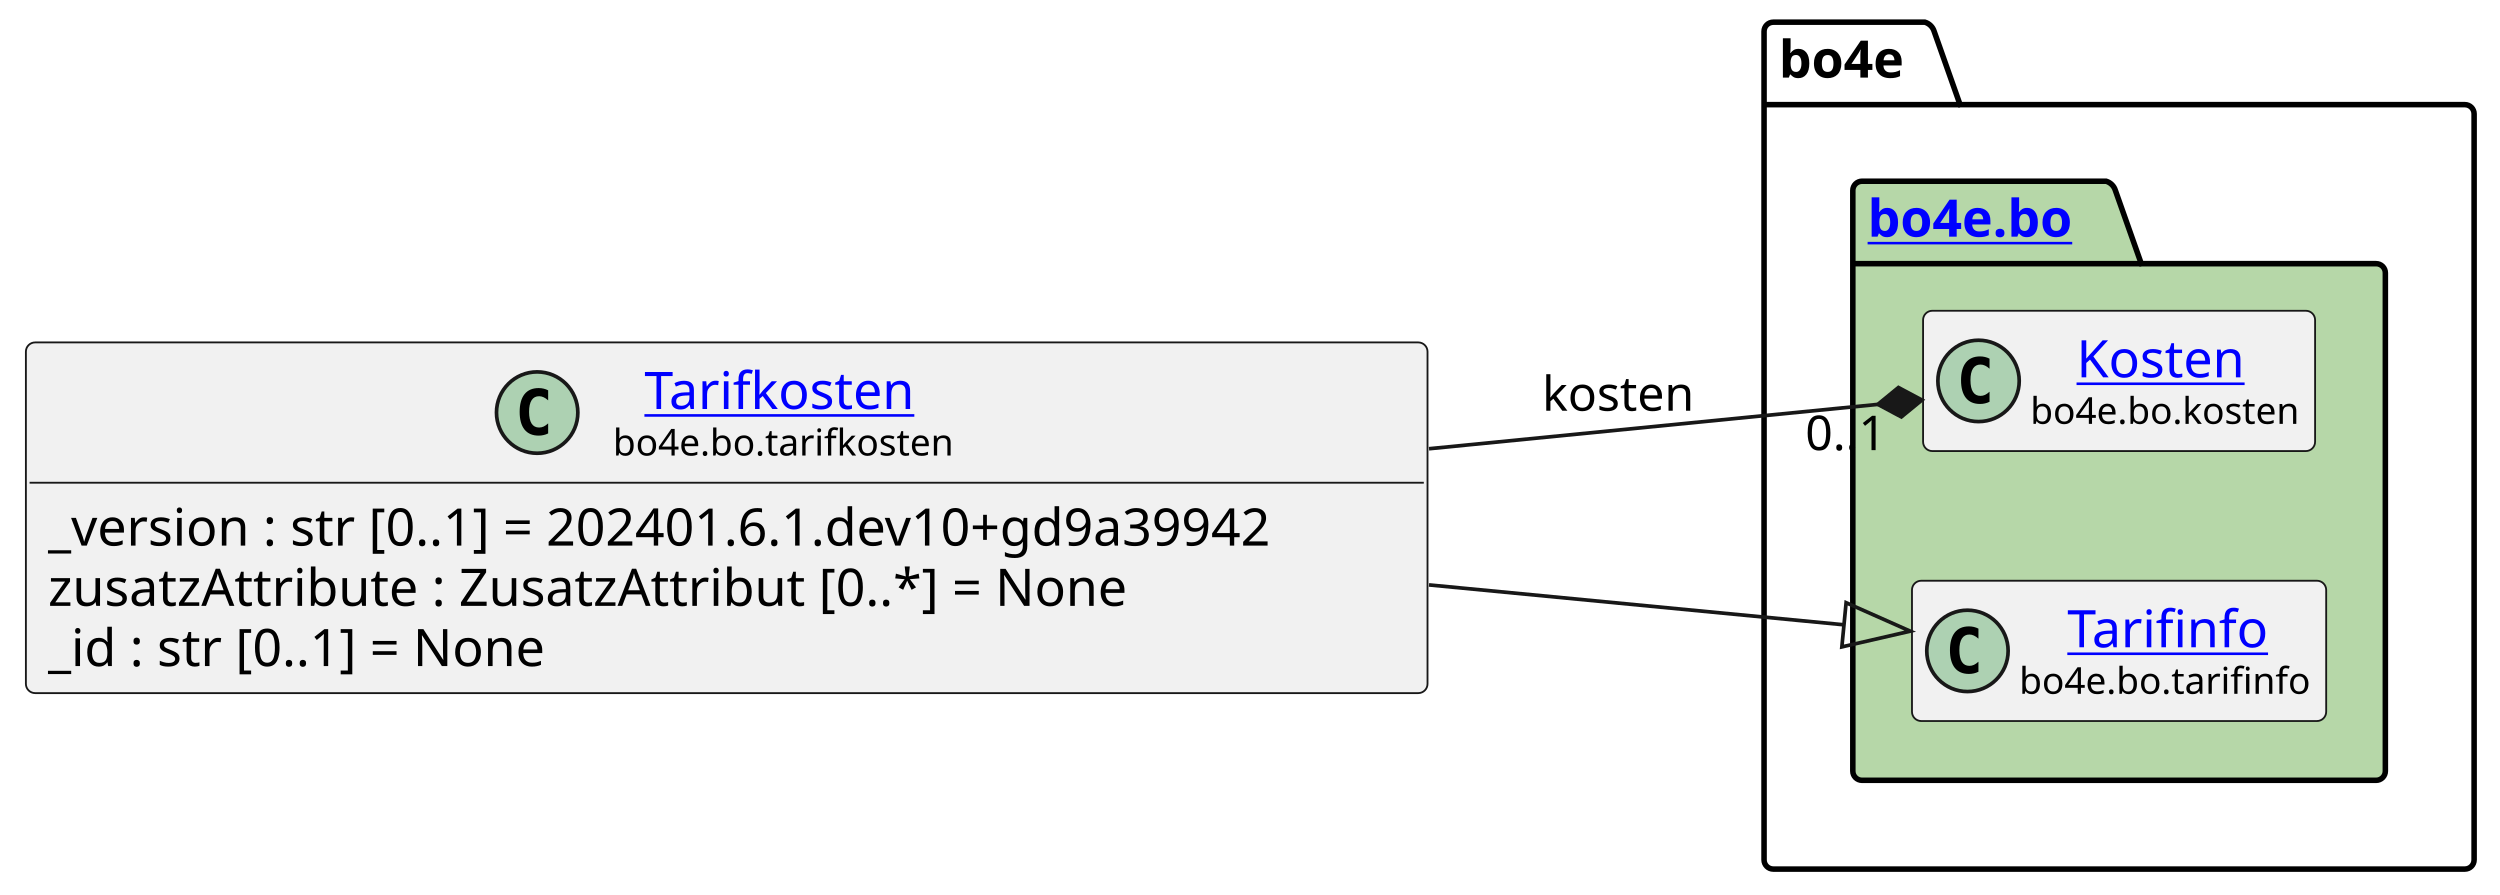
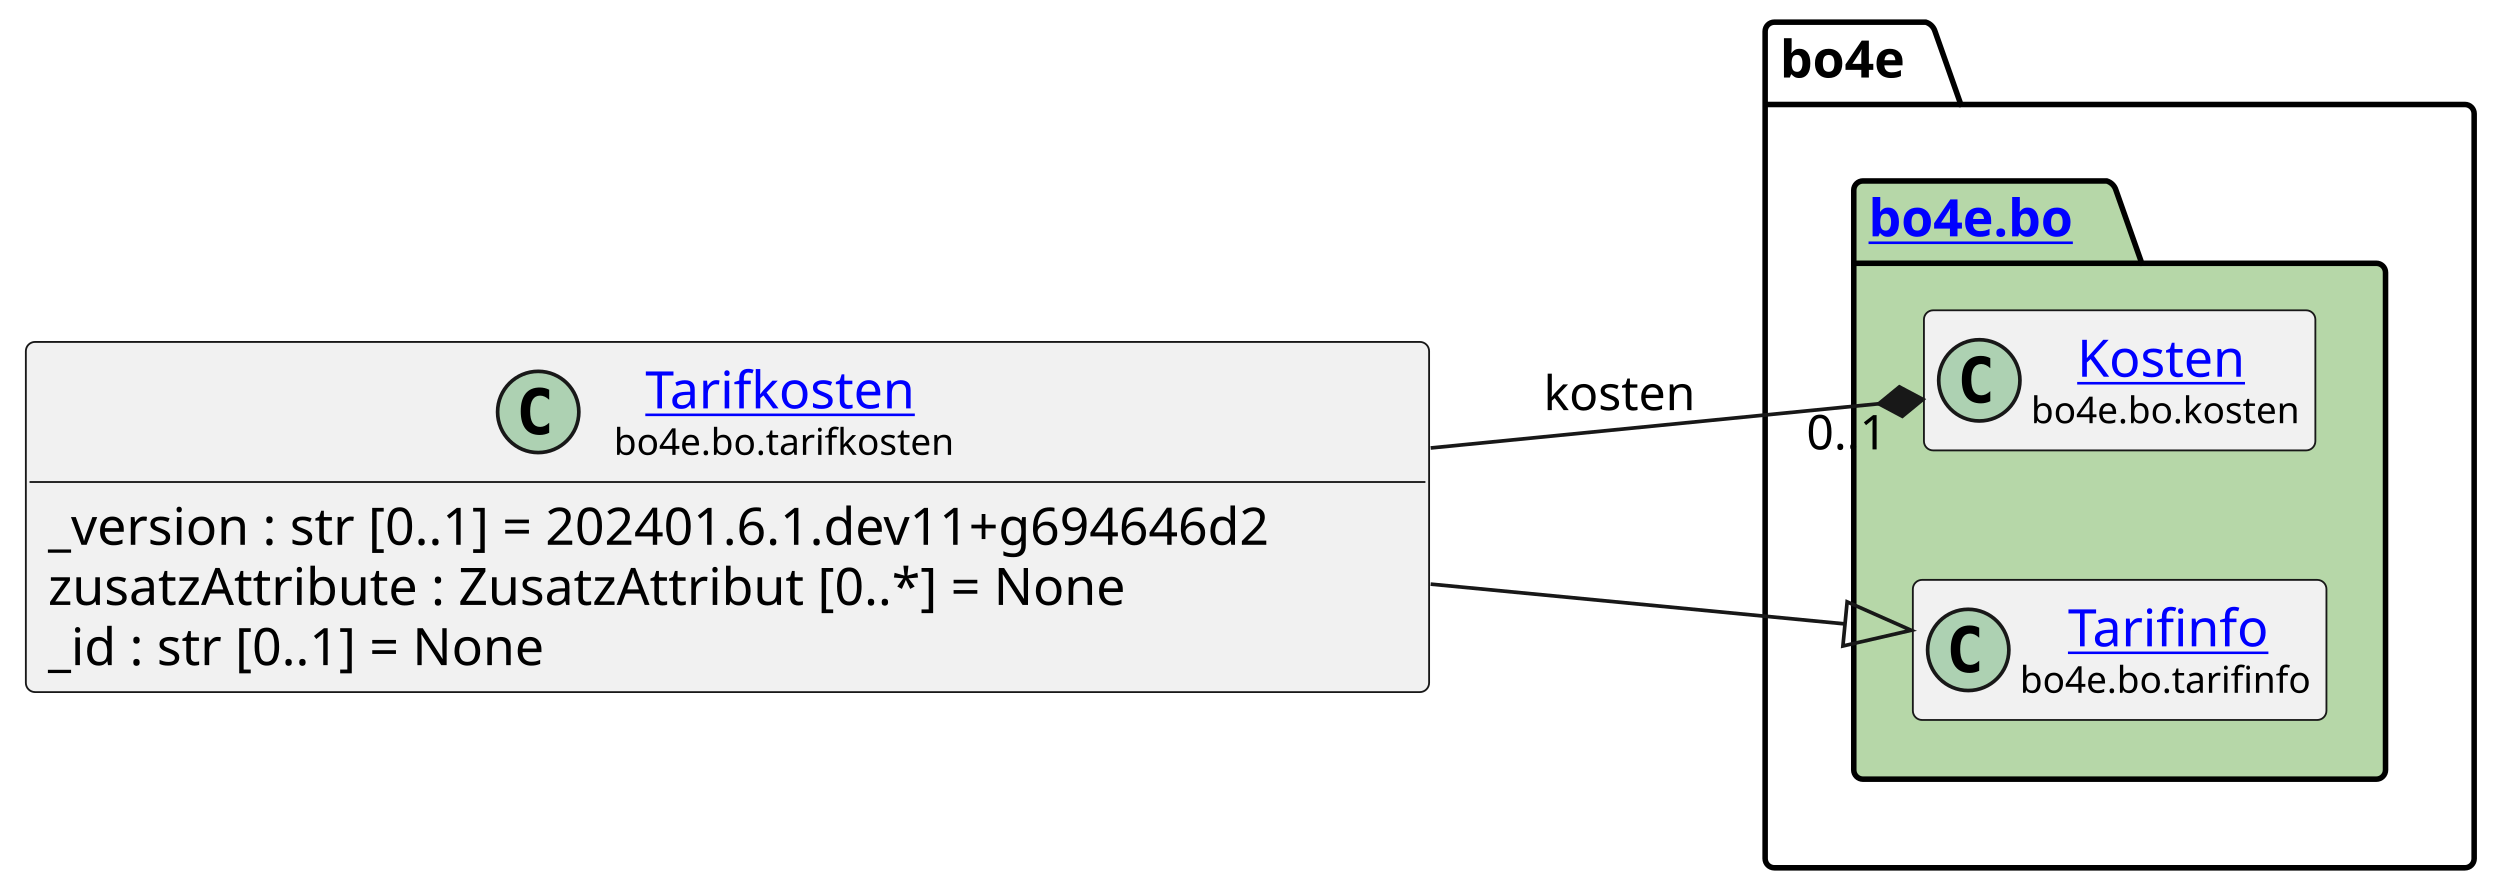
- <svg xmlns="http://www.w3.org/2000/svg" xmlns:xlink="http://www.w3.org/1999/xlink" contentStyleType="text/css" height="242px" preserveAspectRatio="none" style="width:676px;height:242px;background:#FFFFFF;" version="1.1" viewBox="0 0 676 242" width="676px" zoomAndPan="magnify">
+ <svg xmlns="http://www.w3.org/2000/svg" xmlns:xlink="http://www.w3.org/1999/xlink" contentStyleType="text/css" height="242px" preserveAspectRatio="none" style="width:677px;height:242px;background:#FFFFFF;" version="1.1" viewBox="0 0 677 242" width="677px" zoomAndPan="magnify">
  <defs />
  <g>
    <g id="cluster_bo4e">
-       <path d="M479.5,6 L520.5,6 A3.75,3.75 0 0 1 523,8.5 L530,28.297 L666.5,28.297 A2.5,2.5 0 0 1 669,30.797 L669,232.5 A2.5,2.5 0 0 1 666.5,235 L479.5,235 A2.5,2.5 0 0 1 477,232.5 L477,8.5 A2.5,2.5 0 0 1 479.5,6 " fill="none" style="stroke:#000000;stroke-width:1.5;" />
-       <line style="stroke:#000000;stroke-width:1.5;" x1="477" x2="530" y1="28.297" y2="28.297" />
-       <text fill="#000000" font-family="sans-serif" font-size="14" font-weight="bold" lengthAdjust="spacing" textLength="40" x="481" y="20.995">bo4e</text>
+       <path d="M480.5,6 L521.5,6 A3.75,3.75 0 0 1 524,8.5 L531,28.297 L667.5,28.297 A2.5,2.5 0 0 1 670,30.797 L670,232.5 A2.5,2.5 0 0 1 667.5,235 L480.5,235 A2.5,2.5 0 0 1 478,232.5 L478,8.5 A2.5,2.5 0 0 1 480.5,6 " fill="none" style="stroke:#000000;stroke-width:1.5;" />
+       <line style="stroke:#000000;stroke-width:1.5;" x1="478" x2="531" y1="28.297" y2="28.297" />
+       <text fill="#000000" font-family="sans-serif" font-size="14" font-weight="bold" lengthAdjust="spacing" textLength="40" x="482" y="20.995">bo4e</text>
    </g>
    <g id="cluster_bo">
-       <path d="M503.5,49 L569.5,49 A3.75,3.75 0 0 1 572,51.5 L579,71.297 L642.5,71.297 A2.5,2.5 0 0 1 645,73.797 L645,208.5 A2.5,2.5 0 0 1 642.5,211 L503.5,211 A2.5,2.5 0 0 1 501,208.5 L501,51.5 A2.5,2.5 0 0 1 503.5,49 " fill="#B6D7A8" style="stroke:#000000;stroke-width:1.5;" />
-       <line style="stroke:#000000;stroke-width:1.5;" x1="501" x2="579" y1="71.297" y2="71.297" />
+       <path d="M504.5,49 L570.5,49 A3.75,3.75 0 0 1 573,51.5 L580,71.297 L643.5,71.297 A2.5,2.5 0 0 1 646,73.797 L646,208.5 A2.5,2.5 0 0 1 643.5,211 L504.5,211 A2.5,2.5 0 0 1 502,208.5 L502,51.5 A2.5,2.5 0 0 1 504.5,49 " fill="#B6D7A8" style="stroke:#000000;stroke-width:1.5;" />
+       <line style="stroke:#000000;stroke-width:1.5;" x1="502" x2="580" y1="71.297" y2="71.297" />
      <a href="https://bo4e.github.io/BO4E-python/latest/api/bo4e.bo.html" target="_top" title="https://bo4e.github.io/BO4E-python/latest/api/bo4e.bo.html" xlink:actuate="onRequest" xlink:href="https://bo4e.github.io/BO4E-python/latest/api/bo4e.bo.html" xlink:show="new" xlink:title="https://bo4e.github.io/BO4E-python/latest/api/bo4e.bo.html" xlink:type="simple">
-         <text fill="#0000FF" font-family="sans-serif" font-size="14" font-weight="bold" lengthAdjust="spacing" text-decoration="underline" textLength="65" x="505" y="63.995">bo4e.bo</text>
+         <text fill="#0000FF" font-family="sans-serif" font-size="14" font-weight="bold" lengthAdjust="spacing" text-decoration="underline" textLength="65" x="506" y="63.995">bo4e.bo</text>
      </a>
    </g>
    <g id="elem_Kosten">
-       <rect codeLine="10" fill="#F1F1F1" height="37.938" id="Kosten" rx="2.5" ry="2.5" style="stroke:#181818;stroke-width:0.5;" width="106" x="520" y="84.03" />
-       <ellipse cx="535" cy="102.999" fill="#ADD1B2" rx="11" ry="11" style="stroke:#181818;stroke-width:1.0;" />
-       <path d="M537.969,108.639 Q537.391,108.936 536.75,109.077 Q536.109,109.233 535.406,109.233 Q532.906,109.233 531.578,107.593 Q530.266,105.936 530.266,102.811 Q530.266,99.686 531.578,98.03 Q532.906,96.374 535.406,96.374 Q536.109,96.374 536.75,96.53 Q537.406,96.686 537.969,96.983 L537.969,99.702 Q537.344,99.124 536.75,98.858 Q536.156,98.577 535.531,98.577 Q534.188,98.577 533.5,99.655 Q532.812,100.718 532.812,102.811 Q532.812,104.905 533.5,105.983 Q534.188,107.046 535.531,107.046 Q536.156,107.046 536.75,106.78 Q537.344,106.499 537.969,105.921 L537.969,108.639 Z " fill="#000000" />
+       <rect codeLine="10" fill="#F1F1F1" height="37.938" id="Kosten" rx="2.5" ry="2.5" style="stroke:#181818;stroke-width:0.5;" width="106" x="521" y="84.03" />
+       <ellipse cx="536" cy="102.999" fill="#ADD1B2" rx="11" ry="11" style="stroke:#181818;stroke-width:1.0;" />
+       <path d="M538.969,108.639 Q538.391,108.936 537.75,109.077 Q537.109,109.233 536.406,109.233 Q533.906,109.233 532.578,107.593 Q531.266,105.936 531.266,102.811 Q531.266,99.686 532.578,98.03 Q533.906,96.374 536.406,96.374 Q537.109,96.374 537.75,96.53 Q538.406,96.686 538.969,96.983 L538.969,99.702 Q538.344,99.124 537.75,98.858 Q537.156,98.577 536.531,98.577 Q535.188,98.577 534.5,99.655 Q533.812,100.718 533.812,102.811 Q533.812,104.905 534.5,105.983 Q535.188,107.046 536.531,107.046 Q537.156,107.046 537.75,106.78 Q538.344,106.499 538.969,105.921 L538.969,108.639 Z " fill="#000000" />
      <a href="https://bo4e.github.io/BO4E-python/latest/api/bo4e.bo.html#bo4e.bo.kosten.Kosten" target="_top" title="https://bo4e.github.io/BO4E-python/latest/api/bo4e.bo.html#bo4e.bo.kosten.Kosten" xlink:actuate="onRequest" xlink:href="https://bo4e.github.io/BO4E-python/latest/api/bo4e.bo.html#bo4e.bo.kosten.Kosten" xlink:show="new" xlink:title="https://bo4e.github.io/BO4E-python/latest/api/bo4e.bo.html#bo4e.bo.kosten.Kosten" xlink:type="simple">
-         <text fill="#0000FF" font-family="sans-serif" font-size="14" lengthAdjust="spacing" text-decoration="underline" textLength="49" x="561.5" y="102.025">Kosten</text>
+         <text fill="#0000FF" font-family="sans-serif" font-size="14" lengthAdjust="spacing" text-decoration="underline" textLength="49" x="562.5" y="102.025">Kosten</text>
      </a>
-       <text fill="#000000" font-family="sans-serif" font-size="10" lengthAdjust="spacing" textLength="74" x="549" y="114.609">bo4e.bo.kosten</text>
+       <text fill="#000000" font-family="sans-serif" font-size="10" lengthAdjust="spacing" textLength="74" x="550" y="114.609">bo4e.bo.kosten</text>
    </g>
    <g id="elem_Tarifinfo">
-       <rect codeLine="11" fill="#F1F1F1" height="37.938" id="Tarifinfo" rx="2.5" ry="2.5" style="stroke:#181818;stroke-width:0.5;" width="112" x="517" y="157.03" />
-       <ellipse cx="532" cy="175.999" fill="#ADD1B2" rx="11" ry="11" style="stroke:#181818;stroke-width:1.0;" />
-       <path d="M534.969,181.639 Q534.391,181.936 533.75,182.077 Q533.109,182.233 532.406,182.233 Q529.906,182.233 528.578,180.593 Q527.266,178.936 527.266,175.811 Q527.266,172.686 528.578,171.03 Q529.906,169.374 532.406,169.374 Q533.109,169.374 533.75,169.53 Q534.406,169.686 534.969,169.983 L534.969,172.702 Q534.344,172.124 533.75,171.858 Q533.156,171.577 532.531,171.577 Q531.188,171.577 530.5,172.655 Q529.812,173.718 529.812,175.811 Q529.812,177.905 530.5,178.983 Q531.188,180.046 532.531,180.046 Q533.156,180.046 533.75,179.78 Q534.344,179.499 534.969,178.921 L534.969,181.639 Z " fill="#000000" />
+       <rect codeLine="11" fill="#F1F1F1" height="37.938" id="Tarifinfo" rx="2.5" ry="2.5" style="stroke:#181818;stroke-width:0.5;" width="112" x="518" y="157.03" />
+       <ellipse cx="533" cy="175.999" fill="#ADD1B2" rx="11" ry="11" style="stroke:#181818;stroke-width:1.0;" />
+       <path d="M535.969,181.639 Q535.391,181.936 534.75,182.077 Q534.109,182.233 533.406,182.233 Q530.906,182.233 529.578,180.593 Q528.266,178.936 528.266,175.811 Q528.266,172.686 529.578,171.03 Q530.906,169.374 533.406,169.374 Q534.109,169.374 534.75,169.53 Q535.406,169.686 535.969,169.983 L535.969,172.702 Q535.344,172.124 534.75,171.858 Q534.156,171.577 533.531,171.577 Q532.188,171.577 531.5,172.655 Q530.812,173.718 530.812,175.811 Q530.812,177.905 531.5,178.983 Q532.188,180.046 533.531,180.046 Q534.156,180.046 534.75,179.78 Q535.344,179.499 535.969,178.921 L535.969,181.639 Z " fill="#000000" />
      <a href="https://bo4e.github.io/BO4E-python/latest/api/bo4e.bo.html#bo4e.bo.tarifinfo.Tarifinfo" target="_top" title="https://bo4e.github.io/BO4E-python/latest/api/bo4e.bo.html#bo4e.bo.tarifinfo.Tarifinfo" xlink:actuate="onRequest" xlink:href="https://bo4e.github.io/BO4E-python/latest/api/bo4e.bo.html#bo4e.bo.tarifinfo.Tarifinfo" xlink:show="new" xlink:title="https://bo4e.github.io/BO4E-python/latest/api/bo4e.bo.html#bo4e.bo.tarifinfo.Tarifinfo" xlink:type="simple">
-         <text fill="#0000FF" font-family="sans-serif" font-size="14" lengthAdjust="spacing" text-decoration="underline" textLength="54" x="559" y="175.025">Tarifinfo</text>
+         <text fill="#0000FF" font-family="sans-serif" font-size="14" lengthAdjust="spacing" text-decoration="underline" textLength="54" x="560" y="175.025">Tarifinfo</text>
      </a>
-       <text fill="#000000" font-family="sans-serif" font-size="10" lengthAdjust="spacing" textLength="80" x="546" y="187.609">bo4e.bo.tarifinfo</text>
+       <text fill="#000000" font-family="sans-serif" font-size="10" lengthAdjust="spacing" textLength="80" x="547" y="187.609">bo4e.bo.tarifinfo</text>
    </g>
    <g id="elem_Tarifkosten">
-       <rect codeLine="3" fill="#F1F1F1" height="94.828" id="Tarifkosten" rx="2.5" ry="2.5" style="stroke:#181818;stroke-width:0.5;" width="379" x="7" y="92.59" />
-       <ellipse cx="145.25" cy="111.559" fill="#ADD1B2" rx="11" ry="11" style="stroke:#181818;stroke-width:1.0;" />
-       <path d="M148.219,117.199 Q147.641,117.496 147,117.637 Q146.359,117.793 145.656,117.793 Q143.156,117.793 141.828,116.153 Q140.516,114.496 140.516,111.371 Q140.516,108.246 141.828,106.59 Q143.156,104.934 145.656,104.934 Q146.359,104.934 147,105.09 Q147.656,105.246 148.219,105.543 L148.219,108.262 Q147.594,107.684 147,107.418 Q146.406,107.137 145.781,107.137 Q144.438,107.137 143.75,108.215 Q143.062,109.278 143.062,111.371 Q143.062,113.465 143.75,114.543 Q144.438,115.606 145.781,115.606 Q146.406,115.606 147,115.34 Q147.594,115.059 148.219,114.481 L148.219,117.199 Z " fill="#000000" />
+       <rect codeLine="3" fill="#F1F1F1" height="94.828" id="Tarifkosten" rx="2.5" ry="2.5" style="stroke:#181818;stroke-width:0.5;" width="380" x="7" y="92.59" />
+       <ellipse cx="145.75" cy="111.559" fill="#ADD1B2" rx="11" ry="11" style="stroke:#181818;stroke-width:1.0;" />
+       <path d="M148.719,117.199 Q148.141,117.496 147.5,117.637 Q146.859,117.793 146.156,117.793 Q143.656,117.793 142.328,116.153 Q141.016,114.496 141.016,111.371 Q141.016,108.246 142.328,106.59 Q143.656,104.934 146.156,104.934 Q146.859,104.934 147.5,105.09 Q148.156,105.246 148.719,105.543 L148.719,108.262 Q148.094,107.684 147.5,107.418 Q146.906,107.137 146.281,107.137 Q144.938,107.137 144.25,108.215 Q143.562,109.278 143.562,111.371 Q143.562,113.465 144.25,114.543 Q144.938,115.606 146.281,115.606 Q146.906,115.606 147.5,115.34 Q148.094,115.059 148.719,114.481 L148.719,117.199 Z " fill="#000000" />
      <a href="https://bo4e.github.io/BO4E-python/latest/api/bo4e.bo.html#bo4e.bo.tarifkosten.Tarifkosten" target="_top" title="https://bo4e.github.io/BO4E-python/latest/api/bo4e.bo.html#bo4e.bo.tarifkosten.Tarifkosten" xlink:actuate="onRequest" xlink:href="https://bo4e.github.io/BO4E-python/latest/api/bo4e.bo.html#bo4e.bo.tarifkosten.Tarifkosten" xlink:show="new" xlink:title="https://bo4e.github.io/BO4E-python/latest/api/bo4e.bo.html#bo4e.bo.tarifkosten.Tarifkosten" xlink:type="simple">
-         <text fill="#0000FF" font-family="sans-serif" font-size="14" lengthAdjust="spacing" text-decoration="underline" textLength="77" x="174.25" y="110.585">Tarifkosten</text>
+         <text fill="#0000FF" font-family="sans-serif" font-size="14" lengthAdjust="spacing" text-decoration="underline" textLength="77" x="174.75" y="110.585">Tarifkosten</text>
      </a>
-       <text fill="#000000" font-family="sans-serif" font-size="10" lengthAdjust="spacing" textLength="94" x="165.75" y="123.169">bo4e.bo.tarifkosten</text>
-       <line style="stroke:#181818;stroke-width:0.5;" x1="8" x2="385" y1="130.528" y2="130.528" />
-       <text fill="#000000" font-family="sans-serif" font-size="14" lengthAdjust="spacing" textLength="367" x="13" y="147.523">_version : str [0..1] = 202401.6.1.dev10+gd9a39942</text>
+       <text fill="#000000" font-family="sans-serif" font-size="10" lengthAdjust="spacing" textLength="94" x="166.25" y="123.169">bo4e.bo.tarifkosten</text>
+       <line style="stroke:#181818;stroke-width:0.5;" x1="8" x2="386" y1="130.528" y2="130.528" />
+       <text fill="#000000" font-family="sans-serif" font-size="14" lengthAdjust="spacing" textLength="368" x="13" y="147.523">_version : str [0..1] = 202401.6.1.dev11+g694646d2</text>
      <text fill="#000000" font-family="sans-serif" font-size="14" lengthAdjust="spacing" textLength="311" x="13" y="163.82">zusatzAttribute : ZusatzAttribut [0..*] = None</text>
      <text fill="#000000" font-family="sans-serif" font-size="14" lengthAdjust="spacing" textLength="147" x="13" y="180.116">_id : str [0..1] = None</text>
    </g>
    <g id="link_Tarifkosten_Tarifinfo">
-       <path codeLine="14" d="M386.4,158.16 C434.02,162.74 463.593,165.576 498.613,168.946 " fill="none" id="Tarifkosten-to-Tarifinfo" style="stroke:#181818;stroke-width:1.0;" />
-       <polygon fill="none" points="516.53,170.67,499.188,162.973,498.038,174.918,516.53,170.67" style="stroke:#181818;stroke-width:1.0;" />
+       <path codeLine="14" d="M387.42,158.18 C435.07,162.76 464.622,165.6 499.632,168.96 " fill="none" id="Tarifkosten-to-Tarifinfo" style="stroke:#181818;stroke-width:1.0;" />
+       <polygon fill="none" points="517.55,170.68,500.205,162.988,499.059,174.933,517.55,170.68" style="stroke:#181818;stroke-width:1.0;" />
    </g>
    <g id="link_Tarifkosten_Kosten">
-       <path codeLine="15" d="M386.4,121.34 C435.48,116.49 472.468,112.828 507.758,109.348 " fill="none" id="Tarifkosten-to-Kosten" style="stroke:#181818;stroke-width:1.0;" />
-       <polygon fill="#181818" points="519.7,108.17,513.336,104.778,507.758,109.348,514.121,112.74,519.7,108.17" style="stroke:#181818;stroke-width:1.0;" />
-       <text fill="#000000" font-family="sans-serif" font-size="13" lengthAdjust="spacing" textLength="43" x="417" y="111.067">kosten</text>
-       <text fill="#000000" font-family="sans-serif" font-size="13" lengthAdjust="spacing" textLength="24" x="488.15" y="121.71">0..1</text>
+       <path codeLine="15" d="M387.42,121.31 C436.52,116.47 473.498,112.818 508.778,109.338 " fill="none" id="Tarifkosten-to-Kosten" style="stroke:#181818;stroke-width:1.0;" />
+       <polygon fill="#181818" points="520.72,108.16,514.356,104.768,508.778,109.338,515.142,112.73,520.72,108.16" style="stroke:#181818;stroke-width:1.0;" />
+       <text fill="#000000" font-family="sans-serif" font-size="13" lengthAdjust="spacing" textLength="43" x="418" y="111.067">kosten</text>
+       <text fill="#000000" font-family="sans-serif" font-size="13" lengthAdjust="spacing" textLength="24" x="489.172" y="121.698">0..1</text>
    </g>
  </g>
</svg>
